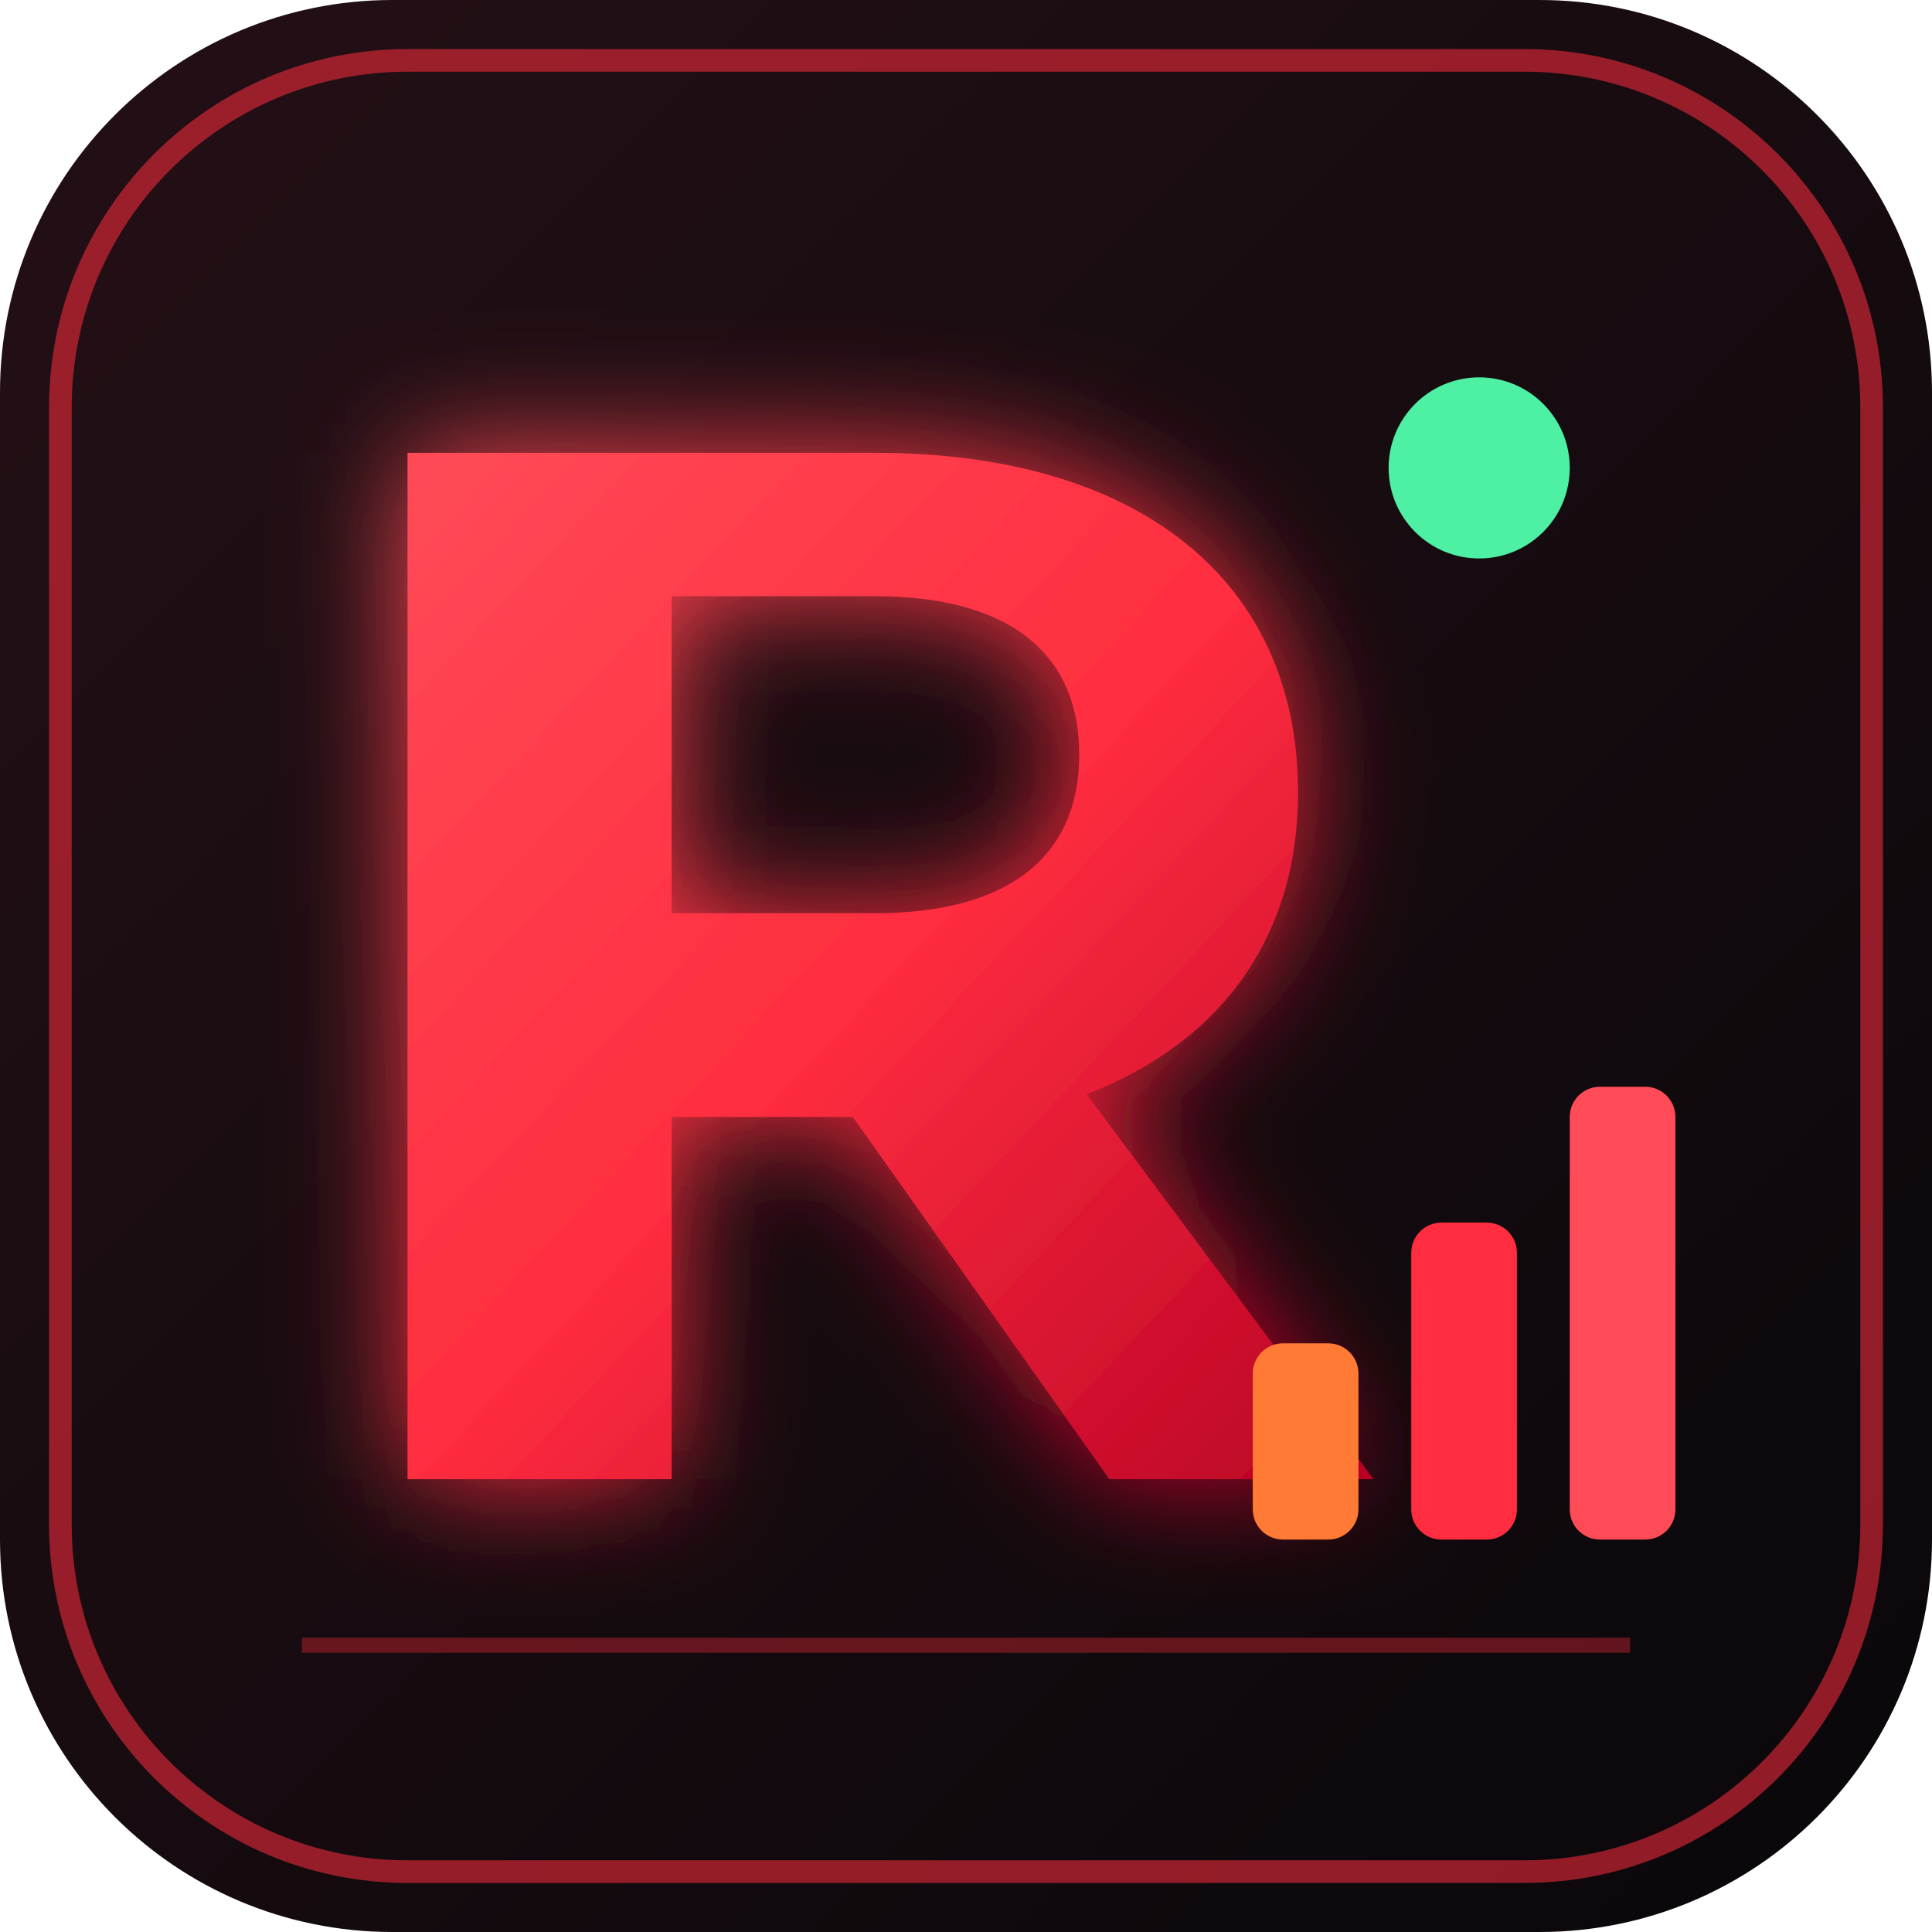
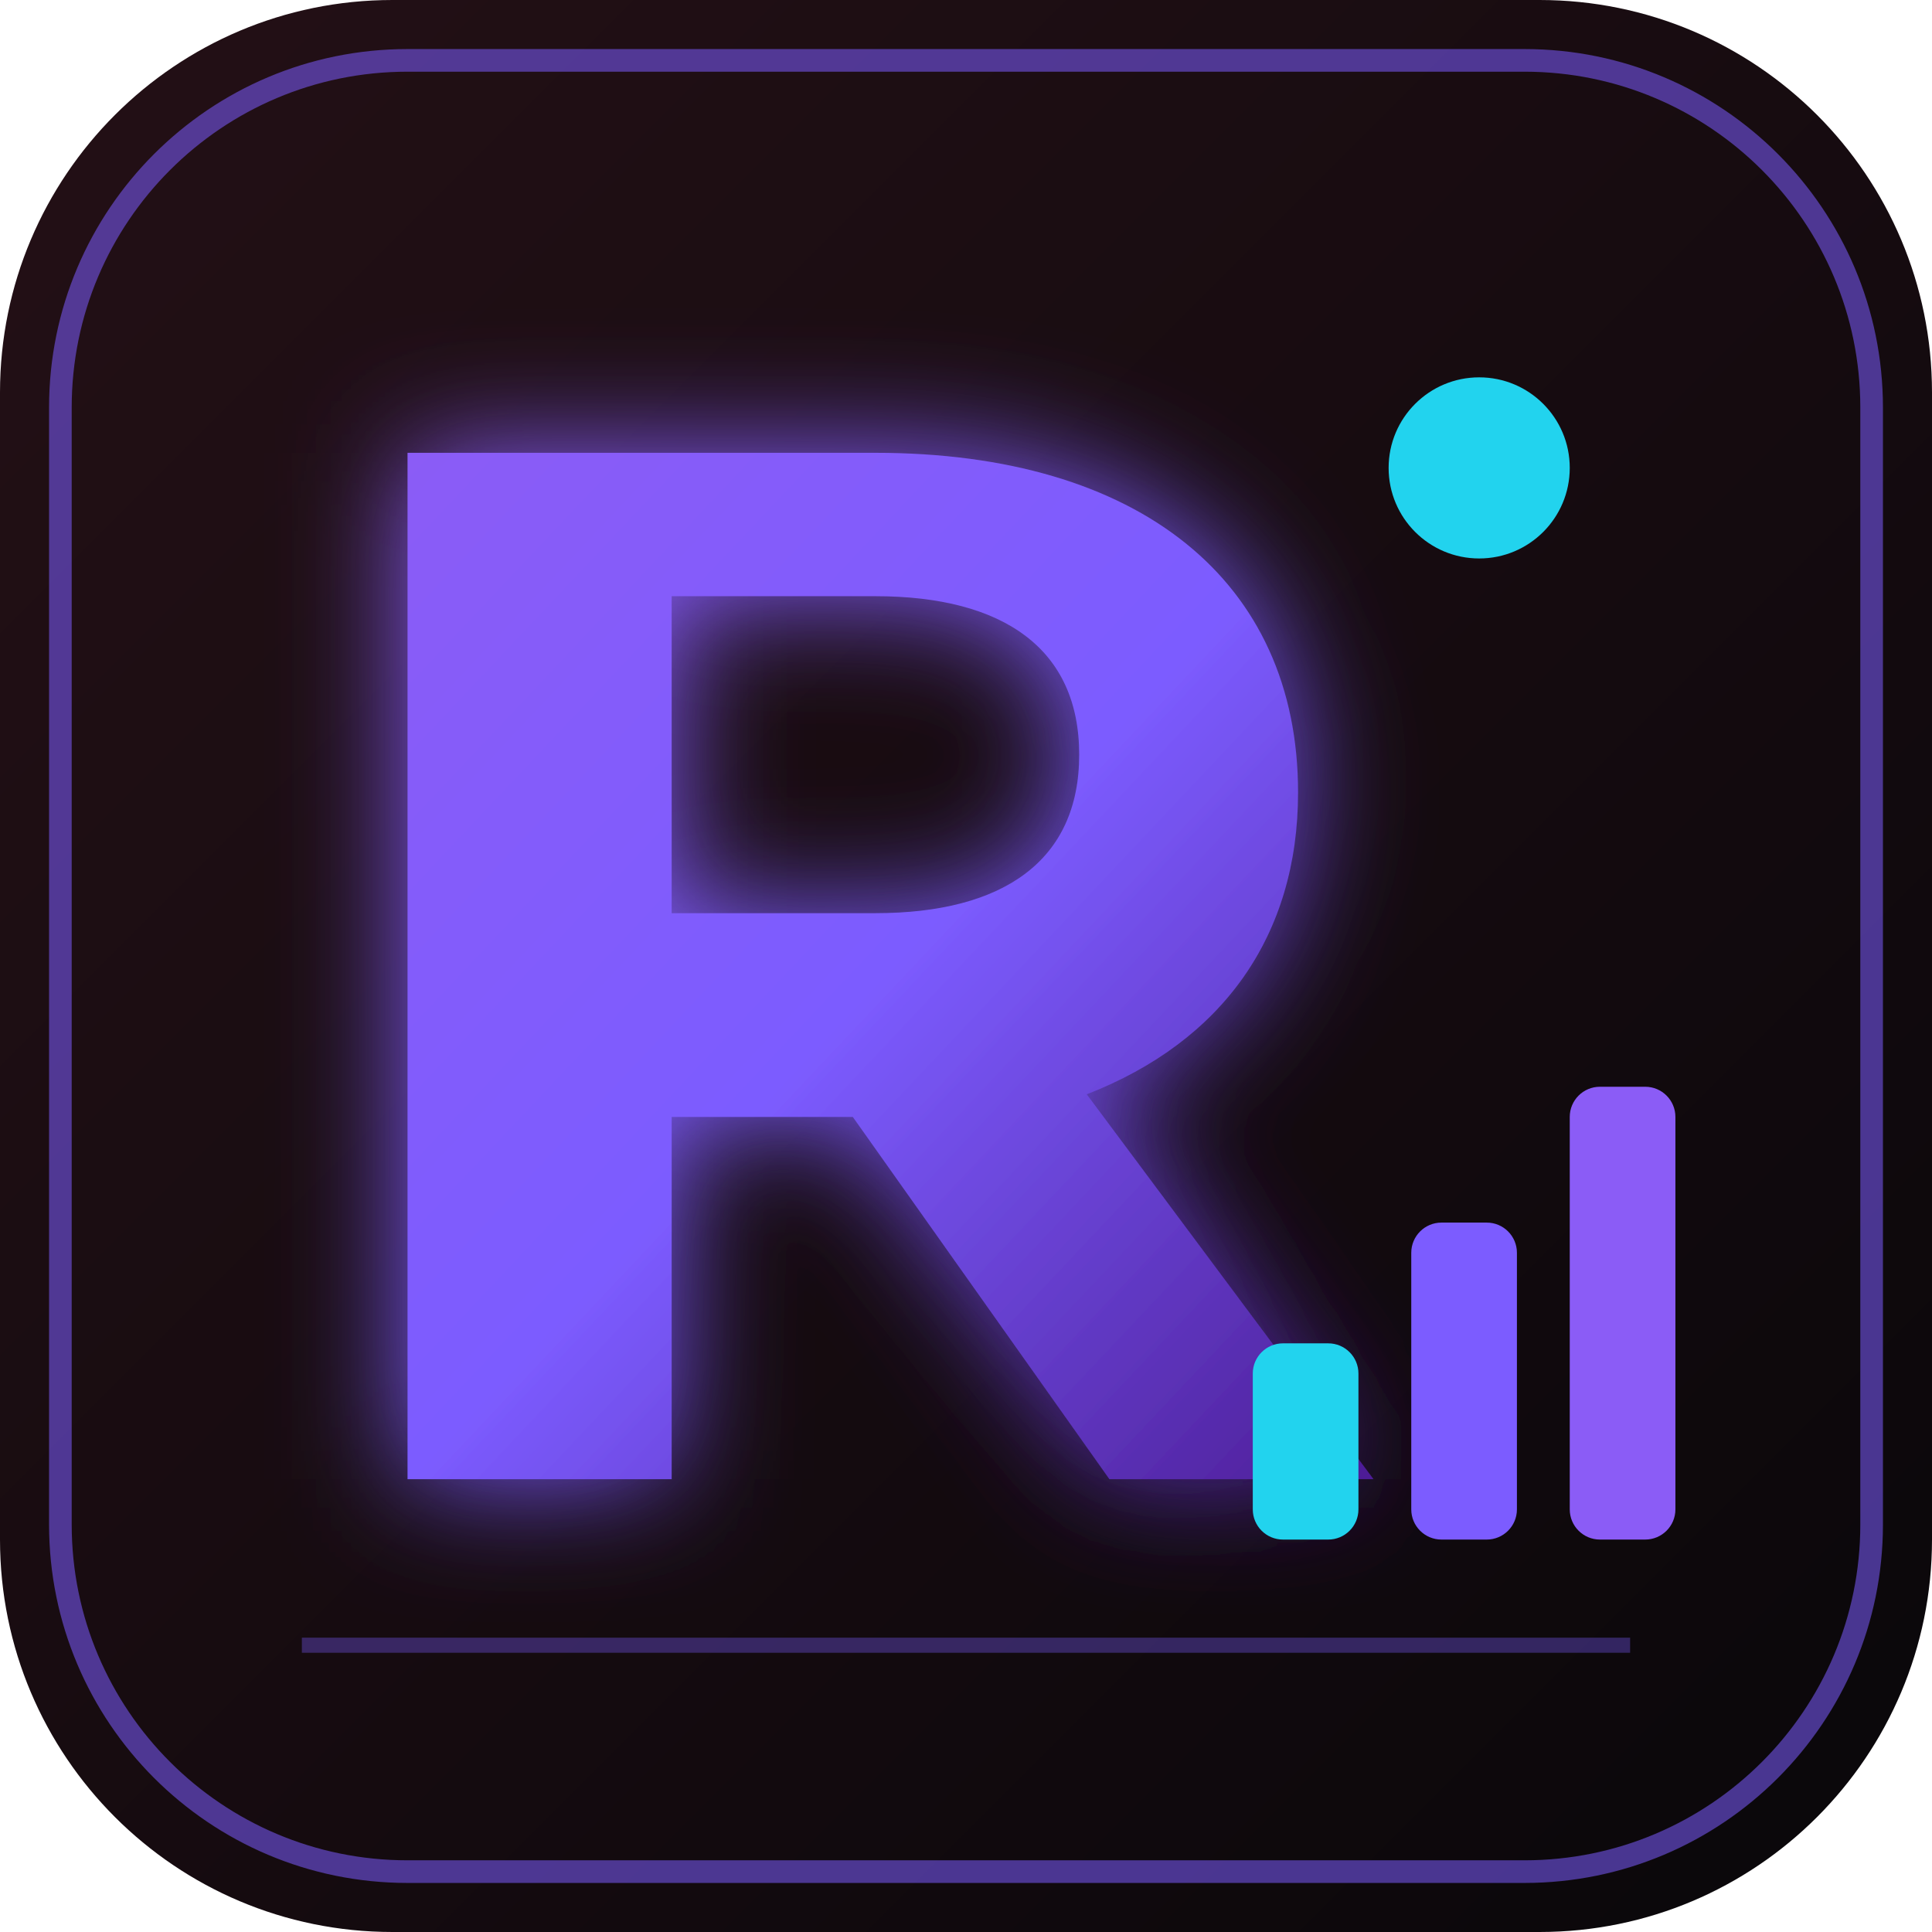
<svg xmlns="http://www.w3.org/2000/svg" viewBox="0 0 256 256" width="256" height="256">
  <defs>
    <linearGradient id="bg" x1="0" y1="0" x2="1" y2="1">
      <stop offset="0" stop-color="#241016" />
      <stop offset="1" stop-color="#09070a" />
    </linearGradient>
    <linearGradient id="red" x1="0" y1="0" x2="1" y2="1">
-       <stop offset="0" stop-color="#ff4b57" />
-       <stop offset="0.5" stop-color="#ff2d3f" />
-       <stop offset="1" stop-color="#b60024" />
+       <stop offset="0" stop-color="#8b5cf6" />
+       <stop offset="0.5" stop-color="#7c5cff" />
+       <stop offset="1" stop-color="#4c1d95" />
    </linearGradient>
    <filter id="glow" x="-50%" y="-50%" width="200%" height="200%">
      <feGaussianBlur stdDeviation="8" result="blur" />
      <feMerge>
        <feMergeNode in="blur" />
        <feMergeNode in="SourceGraphic" />
      </feMerge>
    </filter>
  </defs>
  <rect width="256" height="256" rx="52" fill="url(#bg)" />
-   <rect x="8" y="8" width="240" height="240" rx="46" fill="none" stroke="#ff2d3f" stroke-opacity=".55" stroke-width="3" />
+   <rect x="8" y="8" width="240" height="240" rx="46" fill="none" stroke="#7c5cff" stroke-opacity=".55" stroke-width="3" />
  <path d="M54 196V60h62c35 0 56 17 56 45 0 19-10 33-28 40l38 51h-35l-34-48h-24v48H54zm35-75h27c17 0 27-7 27-21s-10-21-27-21H89v42z" fill="url(#red)" filter="url(#glow)" />
-   <circle cx="196" cy="62" r="12" fill="#4ef0a3" />
-   <rect x="166" y="178" width="14" height="26" rx="4" fill="#ff7a35" />
-   <rect x="187" y="162" width="14" height="42" rx="4" fill="#ff2d3f" />
-   <rect x="208" y="144" width="14" height="60" rx="4" fill="#ff4b57" />
-   <path d="M40 218h176" stroke="#ff2d3f" stroke-opacity=".35" stroke-width="2" />
+   <circle cx="196" cy="62" r="12" fill="#22d3ee" />
+   <rect x="166" y="178" width="14" height="26" rx="4" fill="#22d3ee" />
+   <rect x="187" y="162" width="14" height="42" rx="4" fill="#7c5cff" />
+   <rect x="208" y="144" width="14" height="60" rx="4" fill="#8b5cf6" />
+   <path d="M40 218h176" stroke="#7c5cff" stroke-opacity=".35" stroke-width="2" />
</svg>
